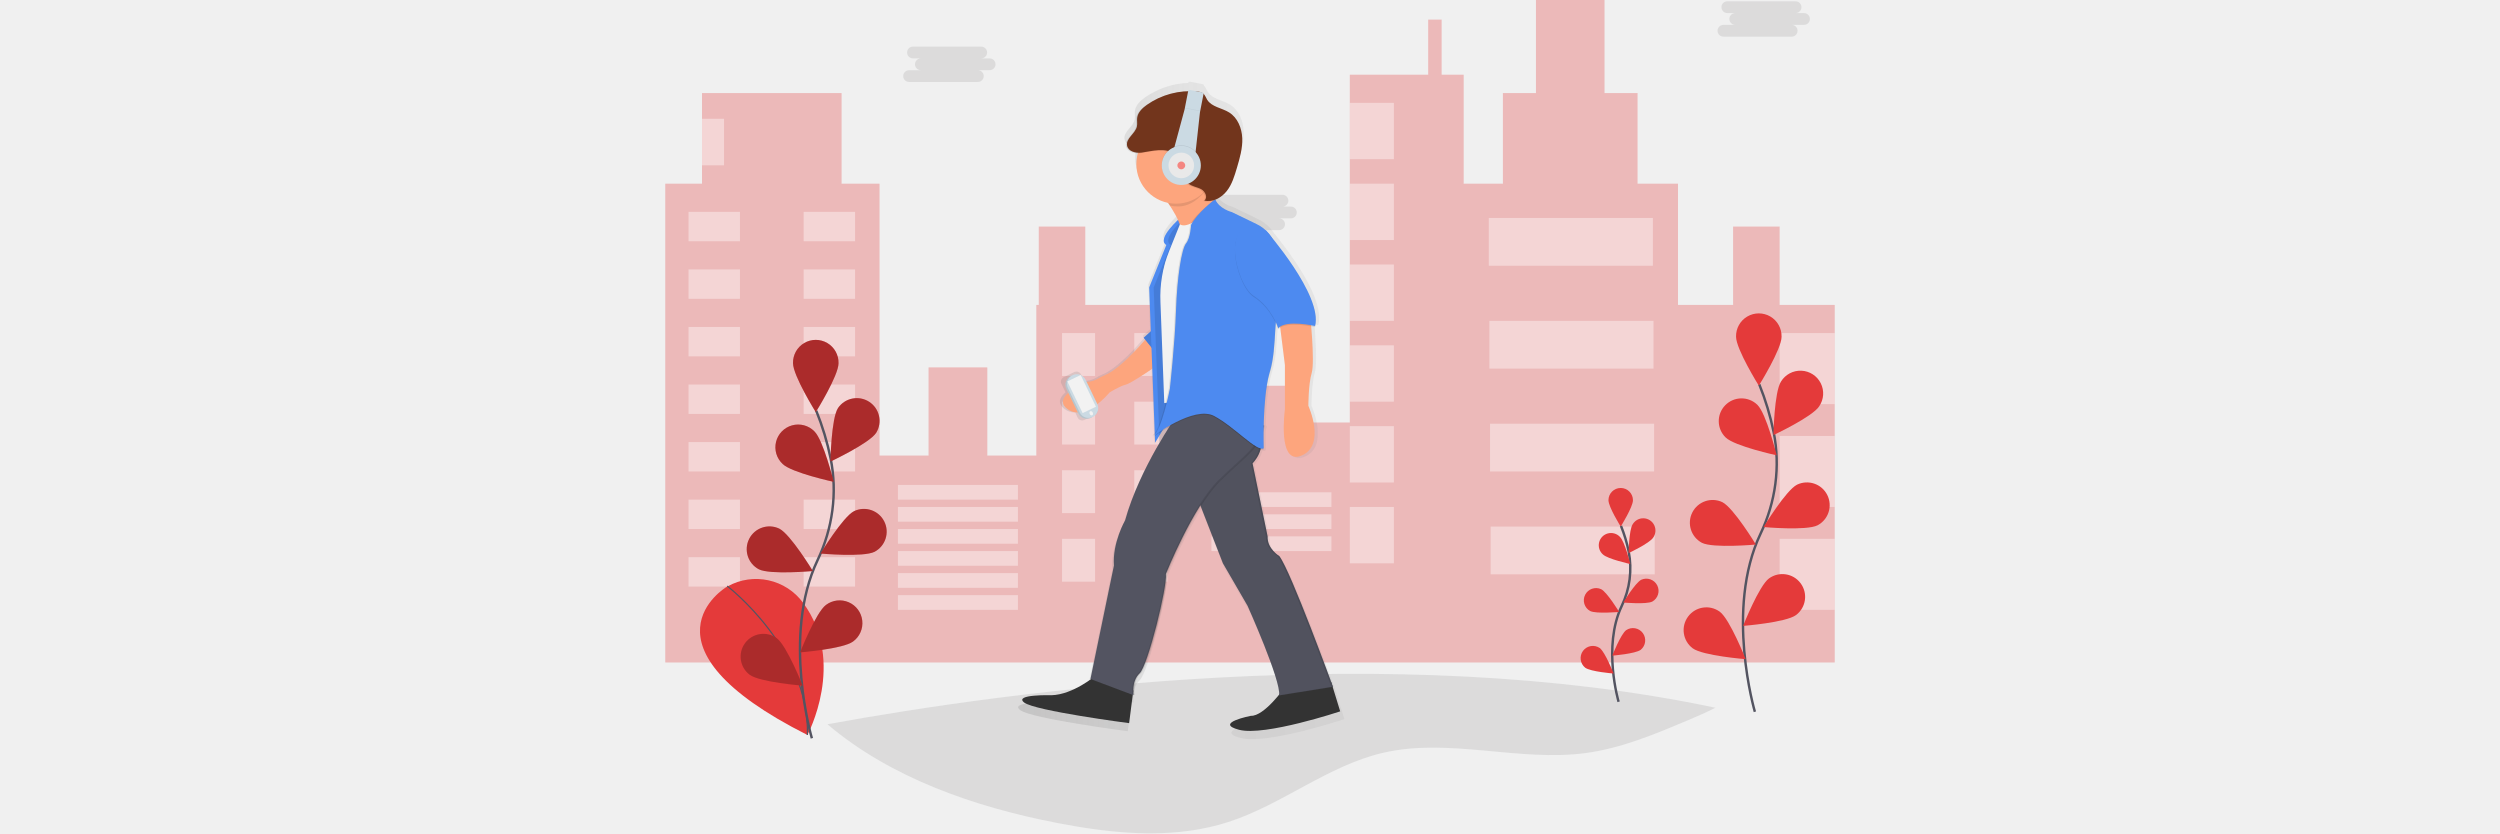
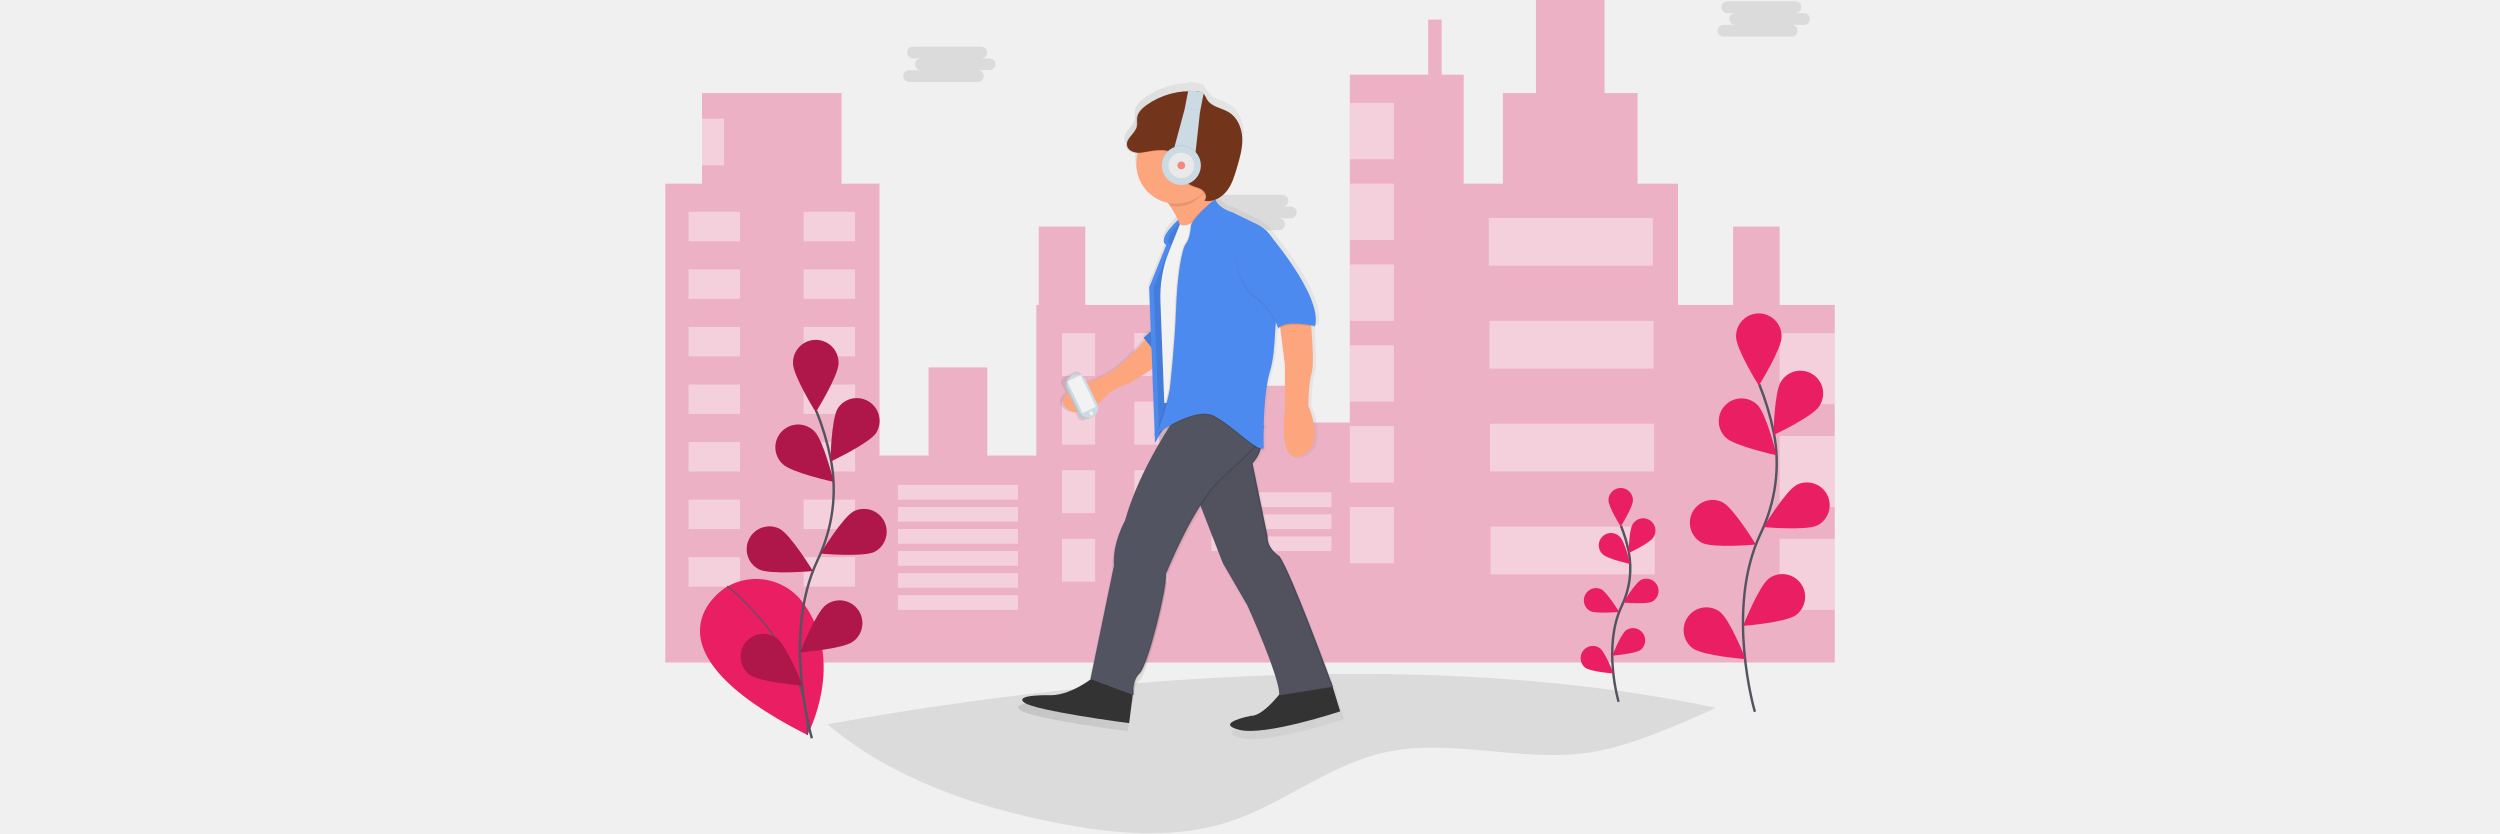
<svg xmlns="http://www.w3.org/2000/svg" xmlns:xlink="http://www.w3.org/1999/xlink" id="a1e1094a-0c8c-49ef-9e46-7b691cb0c375" data-name="Layer 1" width="150" height="50" viewBox="0 0 955 680.5">
  <defs>
    <linearGradient id="24f03e8c-5c7e-4fae-8483-b5d808403054" x1="410.65" y1="444.9" x2="677" y2="444.9" gradientUnits="userSpaceOnUse">
      <stop offset="0" stop-color="gray" stop-opacity="0.25" />
      <stop offset="0.54" stop-color="gray" stop-opacity="0.12" />
      <stop offset="1" stop-color="gray" stop-opacity="0.1" />
    </linearGradient>
    <linearGradient id="00c9c3cb-352a-4ad1-9ec3-c89fe8d1d33c" x1="518.88" y1="466.38" x2="520.07" y2="466.38" xlink:href="#24f03e8c-5c7e-4fae-8483-b5d808403054" />
    <linearGradient id="120917fe-dde0-4ef5-b791-4b8cdc7eaea0" x1="519.81" y1="467.31" x2="521.01" y2="467.31" xlink:href="#24f03e8c-5c7e-4fae-8483-b5d808403054" />
    <linearGradient id="d6588c0b-28b1-4044-81f0-862b52dadcf0" x1="519.81" y1="466.38" x2="521.01" y2="466.38" xlink:href="#24f03e8c-5c7e-4fae-8483-b5d808403054" />
  </defs>
  <path d="M-10.73,747.34" transform="translate(-122.5 -109.75)" fill="none" stroke="#535461" stroke-miterlimit="10" stroke-width="2" />
  <path d="M980.07,687.7c-7.12,3.67-14.58,6.84-21.94,10-27.19,11.48-54.79,23.06-84,27C819.27,732,762.66,712,708.76,724.48c-45.15,10.42-82.49,42.35-126.6,56.57-20.51,6.61-41.85,9.2-63.38,9.2H516q-4-.05-7.94-.2c-21.83-.82-43.75-4.05-65.15-8.18-67.57-13-136.34-36.83-188-80.7C405.33,673.69,715.18,631.51,980.07,687.7Z" transform="translate(-122.5 -109.75)" fill="#252223" opacity="0.1" />
-   <polygon points="910 249 910 185 872 185 872 249 827 249 827 150 794 150 794 76 767 76 767 0 711 0 711 76 684 76 684 150 652 150 652 61 634 61 634 16 623 16 623 61 559 61 559 345 510 345 510 315 480 315 480 345 431 345 431 249 343 249 343 185 305 185 305 249 303 249 303 372 263 372 263 300 215 300 215 372 175 372 175 150 144 150 144 76 30 76 30 150 0 150 0 541 175 541 303 541 431 541 559 541 652 541 827 541 955 541 955 249 910 249" fill="#E43A3A" opacity="0.3" />
+   <polygon points="910 249 910 185 872 185 872 249 827 249 827 150 794 150 794 76 767 76 767 0 711 0 711 76 684 76 684 150 652 150 652 61 634 61 634 16 623 16 623 61 559 61 559 345 510 345 510 315 480 315 480 345 431 345 431 249 343 249 343 185 305 185 305 249 303 249 303 372 263 372 263 300 215 300 215 372 175 372 175 150 144 150 144 76 30 76 30 150 0 150 0 541 175 541 303 541 431 541 559 541 652 541 827 541 955 541 955 249 910 249" fill="#E91E63" opacity="0.3" />
  <rect x="19" y="173" width="42" height="24" fill="#fff" opacity="0.4" />
  <rect x="235.5" y="282.75" width="42" height="24" transform="translate(390.5 479.75) rotate(-180)" fill="#fff" opacity="0.4" />
  <rect x="19" y="220" width="42" height="24" fill="#fff" opacity="0.4" />
  <rect x="235.5" y="329.75" width="42" height="24" transform="translate(390.5 573.75) rotate(-180)" fill="#fff" opacity="0.4" />
  <rect x="19" y="267" width="42" height="24" fill="#fff" opacity="0.4" />
  <rect x="235.5" y="376.75" width="42" height="24" transform="translate(390.5 667.75) rotate(-180)" fill="#fff" opacity="0.4" />
  <rect x="19" y="314" width="42" height="24" fill="#fff" opacity="0.4" />
  <rect x="235.5" y="423.75" width="42" height="24" transform="translate(390.5 761.75) rotate(-180)" fill="#fff" opacity="0.4" />
  <rect x="19" y="361" width="42" height="24" fill="#fff" opacity="0.4" />
  <rect x="235.5" y="470.75" width="42" height="24" transform="translate(390.5 855.75) rotate(-180)" fill="#fff" opacity="0.4" />
  <rect x="19" y="408" width="42" height="24" fill="#fff" opacity="0.4" />
  <rect x="235.5" y="517.75" width="42" height="24" transform="translate(390.5 949.75) rotate(-180)" fill="#fff" opacity="0.4" />
  <rect x="19" y="455" width="42" height="24" fill="#fff" opacity="0.4" />
  <rect x="235.5" y="564.75" width="42" height="24" transform="translate(390.5 1043.75) rotate(-180)" fill="#fff" opacity="0.4" />
  <rect x="190" y="396" width="98" height="12" fill="#fff" opacity="0.4" />
  <rect x="190" y="414" width="98" height="12" fill="#fff" opacity="0.4" />
  <rect x="190" y="432" width="98" height="12" fill="#fff" opacity="0.4" />
  <rect x="446" y="402" width="98" height="12" fill="#fff" opacity="0.4" />
  <rect x="446" y="420" width="98" height="12" fill="#fff" opacity="0.4" />
  <rect x="446" y="438" width="98" height="12" fill="#fff" opacity="0.4" />
  <rect x="190" y="450" width="98" height="12" fill="#fff" opacity="0.4" />
  <rect x="190" y="468" width="98" height="12" fill="#fff" opacity="0.4" />
  <rect x="190" y="486" width="98" height="12" fill="#fff" opacity="0.4" />
  <rect x="324" y="272" width="27" height="35" fill="#fff" opacity="0.4" />
  <rect x="505.5" y="381.75" width="27" height="35" transform="translate(915.5 688.75) rotate(-180)" fill="#fff" opacity="0.4" />
  <rect x="324" y="328" width="27" height="35" fill="#fff" opacity="0.4" />
  <rect x="505.5" y="437.75" width="27" height="35" transform="translate(915.5 800.75) rotate(-180)" fill="#fff" opacity="0.4" />
  <rect x="324" y="384" width="27" height="35" fill="#fff" opacity="0.4" />
  <rect x="505.5" y="493.75" width="27" height="35" transform="translate(915.5 912.75) rotate(-180)" fill="#fff" opacity="0.4" />
  <rect x="324" y="440" width="27" height="35" fill="#fff" opacity="0.4" />
  <rect x="505.5" y="549.75" width="27" height="35" transform="translate(915.5 1024.75) rotate(-180)" fill="#fff" opacity="0.4" />
  <rect x="559" y="84" width="36" height="46" fill="#fff" opacity="0.4" />
  <rect x="559" y="150" width="36" height="46" fill="#fff" opacity="0.4" />
  <rect x="559" y="216" width="36" height="46" fill="#fff" opacity="0.4" />
  <rect x="559" y="282" width="36" height="46" fill="#fff" opacity="0.4" />
  <rect x="559" y="348" width="36" height="46" fill="#fff" opacity="0.4" />
  <rect x="559" y="414" width="36" height="46" fill="#fff" opacity="0.4" />
  <rect x="672.5" y="178" width="134" height="39" fill="#fff" opacity="0.4" />
  <rect x="673" y="262" width="134" height="39" fill="#fff" opacity="0.4" />
  <rect x="673.5" y="346" width="134" height="39" fill="#fff" opacity="0.4" />
  <rect x="674" y="430" width="134" height="39" fill="#fff" opacity="0.4" />
  <rect x="30" y="97" width="18" height="38" fill="#fff" opacity="0.4" />
  <rect x="910" y="272" width="45" height="58" fill="#fff" opacity="0.4" />
  <rect x="910" y="356" width="45" height="58" fill="#fff" opacity="0.4" />
  <rect x="910" y="440" width="45" height="58" fill="#fff" opacity="0.4" />
-   <path d="M172.17,589.3S93.44,636.8,238.57,709.93c0,0,32-59.36-3.38-107.76a47.66,47.66,0,0,0-61.83-13.55Z" transform="translate(-122.5 -109.75)" fill="#E43A3A" />
+   <path d="M172.17,589.3S93.44,636.8,238.57,709.93c0,0,32-59.36-3.38-107.76a47.66,47.66,0,0,0-61.83-13.55Z" transform="translate(-122.5 -109.75)" fill="#E91E63" />
  <path d="M173.08,588.3s67.37,51.55,65.49,121.63" transform="translate(-122.5 -109.75)" fill="none" stroke="#535461" stroke-miterlimit="10" />
  <path d="M242.23,712.63s-24.67-83.76,4.63-145.41c12.3-25.87,16.38-54.92,10.7-83a222.5,222.5,0,0,0-11.75-39" transform="translate(-122.5 -109.75)" fill="none" stroke="#535461" stroke-miterlimit="10" stroke-width="2" />
-   <path d="M264,406.31c0,10.27-18.59,40-18.59,40s-18.59-29.77-18.59-40a18.59,18.59,0,1,1,37.17,0Z" transform="translate(-122.5 -109.75)" fill="#E43A3A" />
-   <path d="M294.76,463.17c-5.58,8.62-37.36,23.5-37.36,23.5s.58-35.09,6.16-43.71a18.59,18.59,0,0,1,31.2,20.2Z" transform="translate(-122.5 -109.75)" fill="#E43A3A" />
-   <path d="M293.41,560.34c-9.17,4.62-44.11,1.43-44.11,1.43s18.21-30,27.38-34.62a18.59,18.59,0,0,1,16.74,33.19Z" transform="translate(-122.5 -109.75)" fill="#E43A3A" />
-   <path d="M275.84,633.63c-8.25,6.1-43.24,8.86-43.24,8.86s12.88-32.64,21.13-38.75a18.59,18.59,0,1,1,22.11,29.89Z" transform="translate(-122.5 -109.75)" fill="#E43A3A" />
-   <path d="M218.37,488.66c7.36,7.15,41.67,14.56,41.67,14.56s-8.4-34.07-15.76-41.23a18.59,18.59,0,1,0-25.9,26.66Z" transform="translate(-122.5 -109.75)" fill="#E43A3A" />
-   <path d="M198.91,574.63c9.17,4.62,44.11,1.43,44.11,1.43s-18.21-30-27.38-34.62a18.59,18.59,0,0,0-16.74,33.19Z" transform="translate(-122.5 -109.75)" fill="#E43A3A" />
-   <path d="M191.46,660.79c8.25,6.1,43.24,8.86,43.24,8.86S221.82,637,213.56,630.9a18.59,18.59,0,0,0-22.11,29.89Z" transform="translate(-122.5 -109.75)" fill="#E43A3A" />
+   <path d="M264,406.31c0,10.27-18.59,40-18.59,40s-18.59-29.77-18.59-40a18.59,18.59,0,1,1,37.17,0Z" transform="translate(-122.5 -109.75)" fill="#E91E63" />
+   <path d="M294.76,463.17c-5.58,8.62-37.36,23.5-37.36,23.5s.58-35.09,6.16-43.71a18.59,18.59,0,0,1,31.2,20.2Z" transform="translate(-122.5 -109.75)" fill="#E91E63" />
+   <path d="M293.41,560.34c-9.17,4.62-44.11,1.43-44.11,1.43s18.21-30,27.38-34.62a18.59,18.59,0,0,1,16.74,33.19Z" transform="translate(-122.5 -109.75)" fill="#E91E63" />
+   <path d="M275.84,633.63c-8.25,6.1-43.24,8.86-43.24,8.86s12.88-32.64,21.13-38.75a18.59,18.59,0,1,1,22.11,29.89Z" transform="translate(-122.5 -109.75)" fill="#E91E63" />
+   <path d="M218.37,488.66c7.36,7.15,41.67,14.56,41.67,14.56s-8.4-34.07-15.76-41.23a18.59,18.59,0,1,0-25.9,26.66Z" transform="translate(-122.5 -109.75)" fill="#E91E63" />
+   <path d="M198.91,574.63c9.17,4.62,44.11,1.43,44.11,1.43s-18.21-30-27.38-34.62a18.59,18.59,0,0,0-16.74,33.19Z" transform="translate(-122.5 -109.75)" fill="#E91E63" />
+   <path d="M191.46,660.79c8.25,6.1,43.24,8.86,43.24,8.86S221.82,637,213.56,630.9a18.59,18.59,0,0,0-22.11,29.89Z" transform="translate(-122.5 -109.75)" fill="#E91E63" />
  <path d="M264,406.31c0,10.27-18.59,40-18.59,40s-18.59-29.77-18.59-40a18.59,18.59,0,1,1,37.17,0Z" transform="translate(-122.5 -109.75)" opacity="0.25" />
  <path d="M294.76,463.17c-5.58,8.62-37.36,23.5-37.36,23.5s.58-35.09,6.16-43.71a18.59,18.59,0,0,1,31.2,20.2Z" transform="translate(-122.5 -109.75)" opacity="0.25" />
  <path d="M293.41,560.34c-9.17,4.62-44.11,1.43-44.11,1.43s18.21-30,27.38-34.62a18.59,18.59,0,0,1,16.74,33.19Z" transform="translate(-122.5 -109.75)" opacity="0.25" />
  <path d="M275.84,633.63c-8.25,6.1-43.24,8.86-43.24,8.86s12.88-32.64,21.13-38.75a18.59,18.59,0,1,1,22.11,29.89Z" transform="translate(-122.5 -109.75)" opacity="0.25" />
  <path d="M218.37,488.66c7.36,7.15,41.67,14.56,41.67,14.56s-8.4-34.07-15.76-41.23a18.59,18.59,0,1,0-25.9,26.66Z" transform="translate(-122.5 -109.75)" opacity="0.25" />
  <path d="M198.91,574.63c9.17,4.62,44.11,1.43,44.11,1.43s-18.21-30-27.38-34.62a18.59,18.59,0,0,0-16.74,33.19Z" transform="translate(-122.5 -109.75)" opacity="0.25" />
  <path d="M191.46,660.79c8.25,6.1,43.24,8.86,43.24,8.86S221.82,637,213.56,630.9a18.59,18.59,0,0,0-22.11,29.89Z" transform="translate(-122.5 -109.75)" opacity="0.25" />
  <path d="M1012.28,691s-24.67-83.76,4.63-145.41c12.3-25.87,16.38-54.92,10.7-83a222.5,222.5,0,0,0-11.75-39" transform="translate(-122.5 -109.75)" fill="none" stroke="#535461" stroke-miterlimit="10" stroke-width="2" />
-   <path d="M1034.09,384.68c0,10.27-18.59,40-18.59,40s-18.59-29.77-18.59-40a18.59,18.59,0,1,1,37.17,0Z" transform="translate(-122.5 -109.75)" fill="#E43A3A" />
-   <path d="M1064.81,441.54c-5.58,8.62-37.36,23.5-37.36,23.5s.58-35.09,6.16-43.71a18.59,18.59,0,1,1,31.2,20.2Z" transform="translate(-122.5 -109.75)" fill="#E43A3A" />
-   <path d="M1063.47,538.71c-9.17,4.62-44.11,1.43-44.11,1.43s18.21-30,27.38-34.62a18.59,18.59,0,0,1,16.74,33.19Z" transform="translate(-122.5 -109.75)" fill="#E43A3A" />
-   <path d="M1045.9,612c-8.25,6.1-43.24,8.86-43.24,8.86s12.88-32.64,21.13-38.75A18.59,18.59,0,0,1,1045.9,612Z" transform="translate(-122.5 -109.75)" fill="#E43A3A" />
-   <path d="M988.42,467c7.36,7.15,41.67,14.56,41.67,14.56s-8.4-34.07-15.76-41.23A18.59,18.59,0,0,0,988.42,467Z" transform="translate(-122.5 -109.75)" fill="#E43A3A" />
-   <path d="M969,553c9.17,4.62,44.11,1.43,44.11,1.43s-18.21-30-27.38-34.62A18.59,18.59,0,0,0,969,553Z" transform="translate(-122.5 -109.75)" fill="#E43A3A" />
-   <path d="M961.51,639.16c8.25,6.1,43.24,8.86,43.24,8.86s-12.88-32.64-21.13-38.75a18.59,18.59,0,0,0-22.11,29.89Z" transform="translate(-122.5 -109.75)" fill="#E43A3A" />
+   <path d="M1034.09,384.68c0,10.27-18.59,40-18.59,40s-18.59-29.77-18.59-40a18.59,18.59,0,1,1,37.17,0Z" transform="translate(-122.5 -109.75)" fill="#E91E63" />
+   <path d="M1064.81,441.54c-5.58,8.62-37.36,23.5-37.36,23.5s.58-35.09,6.16-43.71a18.59,18.59,0,1,1,31.2,20.2Z" transform="translate(-122.5 -109.75)" fill="#E91E63" />
+   <path d="M1063.47,538.71c-9.17,4.62-44.11,1.43-44.11,1.43s18.21-30,27.38-34.62a18.59,18.59,0,0,1,16.74,33.19Z" transform="translate(-122.5 -109.75)" fill="#E91E63" />
+   <path d="M1045.9,612c-8.25,6.1-43.24,8.86-43.24,8.86s12.88-32.64,21.13-38.75A18.59,18.59,0,0,1,1045.9,612Z" transform="translate(-122.5 -109.75)" fill="#E91E63" />
+   <path d="M988.42,467c7.36,7.15,41.67,14.56,41.67,14.56s-8.4-34.07-15.76-41.23A18.59,18.59,0,0,0,988.42,467Z" transform="translate(-122.5 -109.75)" fill="#E91E63" />
+   <path d="M969,553c9.17,4.62,44.11,1.43,44.11,1.43s-18.21-30-27.38-34.62A18.59,18.59,0,0,0,969,553Z" transform="translate(-122.5 -109.75)" fill="#E91E63" />
+   <path d="M961.51,639.16c8.25,6.1,43.24,8.86,43.24,8.86s-12.88-32.64-21.13-38.75a18.59,18.59,0,0,0-22.11,29.89Z" transform="translate(-122.5 -109.75)" fill="#E91E63" />
  <path d="M901,682.85s-13.26-45,2.49-78.14a71.09,71.09,0,0,0,5.75-44.6,119.57,119.57,0,0,0-6.31-20.93" transform="translate(-122.5 -109.75)" fill="none" stroke="#535461" stroke-miterlimit="10" stroke-width="2" />
-   <path d="M912.72,518.23c0,5.52-10,21.51-10,21.51s-10-16-10-21.51a10,10,0,0,1,20,0Z" transform="translate(-122.5 -109.75)" fill="#E43A3A" />
-   <path d="M929.23,548.79c-3,4.63-20.08,12.63-20.08,12.63s.31-18.86,3.31-23.49a10,10,0,1,1,16.77,10.86Z" transform="translate(-122.5 -109.75)" fill="#E43A3A" />
-   <path d="M928.51,601c-4.93,2.48-23.71.77-23.71.77s9.79-16.12,14.71-18.6a10,10,0,0,1,9,17.84Z" transform="translate(-122.5 -109.75)" fill="#E43A3A" />
-   <path d="M919.06,640.39c-4.44,3.28-23.24,4.76-23.24,4.76s6.92-17.54,11.36-20.82a10,10,0,0,1,11.88,16.06Z" transform="translate(-122.5 -109.75)" fill="#E43A3A" />
-   <path d="M888.18,562.49c4,3.84,22.39,7.83,22.39,7.83s-4.51-18.31-8.47-22.15a10,10,0,1,0-13.92,14.33Z" transform="translate(-122.5 -109.75)" fill="#E43A3A" />
-   <path d="M877.72,608.69c4.93,2.48,23.71.77,23.71.77s-9.79-16.12-14.71-18.6a10,10,0,0,0-9,17.84Z" transform="translate(-122.5 -109.75)" fill="#E43A3A" />
-   <path d="M873.72,655c4.44,3.28,23.24,4.76,23.24,4.76S890,642.21,885.6,638.93A10,10,0,0,0,873.72,655Z" transform="translate(-122.5 -109.75)" fill="#E43A3A" />
+   <path d="M912.72,518.23c0,5.52-10,21.51-10,21.51s-10-16-10-21.51a10,10,0,0,1,20,0Z" transform="translate(-122.5 -109.75)" fill="#E91E63" />
+   <path d="M929.23,548.79c-3,4.63-20.08,12.63-20.08,12.63s.31-18.86,3.31-23.49a10,10,0,1,1,16.77,10.86Z" transform="translate(-122.5 -109.75)" fill="#E91E63" />
+   <path d="M928.51,601c-4.93,2.48-23.71.77-23.71.77s9.79-16.12,14.71-18.6a10,10,0,0,1,9,17.84Z" transform="translate(-122.5 -109.75)" fill="#E91E63" />
+   <path d="M919.06,640.39c-4.44,3.28-23.24,4.76-23.24,4.76s6.92-17.54,11.36-20.82a10,10,0,0,1,11.88,16.06Z" transform="translate(-122.5 -109.75)" fill="#E91E63" />
+   <path d="M888.18,562.49c4,3.84,22.39,7.83,22.39,7.83s-4.51-18.31-8.47-22.15a10,10,0,1,0-13.92,14.33Z" transform="translate(-122.5 -109.75)" fill="#E91E63" />
+   <path d="M877.72,608.69c4.93,2.48,23.71.77,23.71.77s-9.79-16.12-14.71-18.6a10,10,0,0,0-9,17.84Z" transform="translate(-122.5 -109.75)" fill="#E91E63" />
+   <path d="M873.72,655c4.44,3.28,23.24,4.76,23.24,4.76S890,642.21,885.6,638.93A10,10,0,0,0,873.72,655Z" transform="translate(-122.5 -109.75)" fill="#E91E63" />
  <path d="M387.18,157.43H380.3a4.82,4.82,0,1,0,0-9.63H324.57a4.82,4.82,0,0,0,0,9.63h6.88a4.82,4.82,0,1,0,0,9.63h-9.63a4.82,4.82,0,1,0,0,9.63h55.73a4.82,4.82,0,1,0,0-9.63h9.63a4.82,4.82,0,1,0,0-9.63Z" transform="translate(-122.5 -109.75)" fill="#252223" opacity="0.1" />
  <path d="M633.18,278.43H626.3a4.82,4.82,0,1,0,0-9.63H570.57a4.82,4.82,0,0,0,0,9.63h6.88a4.82,4.82,0,1,0,0,9.63h-9.63a4.82,4.82,0,1,0,0,9.63h55.73a4.82,4.82,0,1,0,0-9.63h9.63a4.82,4.82,0,1,0,0-9.63Z" transform="translate(-122.5 -109.75)" fill="#252223" opacity="0.1" />
  <path d="M1052.18,120.43h-6.88a4.82,4.82,0,1,0,0-9.63H989.57a4.82,4.82,0,0,0,0,9.63h6.88a4.82,4.82,0,1,0,0,9.63h-9.63a4.82,4.82,0,1,0,0,9.63h55.73a4.82,4.82,0,0,0,0-9.63h9.63a4.82,4.82,0,1,0,0-9.63Z" transform="translate(-122.5 -109.75)" fill="#252223" opacity="0.1" />
  <path d="M670.7,676.43l.22,0S635.83,580,626,566.93c0,0-10.29-6.08-9.82-16.37l-12.63-61.28s.19-.19.51-.54l.27-.3.31-.36a29.35,29.35,0,0,0,4.19-6.59l.2-.46a25.27,25.27,0,0,0,1.18-3.31,3.49,3.49,0,0,0,2.69-.14s0-.33,0-.92h0s-.12-3.63-.13-9.31c0-1.58,0-3.3,0-5.13.39-1.41.72-2.89,1-4.47l-.51-.24,0-.23-.43-.2c.35-13.45,1.49-30.64,4.78-42.35q.17-.62.36-1.23c3.89-12.79,4-28.4,5-41.6a42.42,42.42,0,0,1,2,5.11,7.81,7.81,0,0,1,1.69-1.43l3.92,31.37v37s-6.55,47.72,14,38.83,5.61-41.64,5.61-41.64,0-18.24,2.81-27.6c1.85-6.16.66-26.08-.38-39,2,.35,3.18.63,3.18.63a21.88,21.88,0,0,0,.61-5.73c.43-21.57-26.17-56.32-37-69.58a31.09,31.09,0,0,0-12.49-11l-20.81-10.08s-9.83-2.4-13.66-10c0-.13-.07-.26-.1-.39q.65-.29,1.28-.63a23.06,23.06,0,0,0,8.14-6.54c4.43-5.63,6.55-12.68,8.57-19.55,2.38-8.08,4.78-16.33,4.46-24.75s-3.86-17.17-11-21.64c-6.1-3.82-14.61-4.54-18.4-10.66-1-1.65-1.64-3.61-3-4.94a1.14,1.14,0,0,0-.92-1.18L551,176.44a1.14,1.14,0,0,0-1.34.9l0,.15a63.38,63.38,0,0,0-26.93,6.84,61.28,61.28,0,0,0-8.52,5c-3.85,2.72-7.64,6.33-8.19,11-.27,2.33.29,4.72-.18,7-1.27,6.11-9.46,10.09-8.26,16.22.81,4.16,5.52,5.95,9.93,6a33.22,33.22,0,0,0,25.25,41.48,95.94,95.94,0,0,1,8.4,14.3c-5.39,5.12-16.68,17-9.76,21L517,341.91l1.4,36.67L512.33,384l1.33,1.66c-6.8,7.92-22.54,25.23-34.05,29.84a35.58,35.58,0,0,0-4.8,2.36,19.37,19.37,0,0,1-6.89,2.7,19,19,0,0,0-3.16.62l-2.75-5.7a4.1,4.1,0,0,0-5.48-1.91l-1.69.81h0l-4,1.93-1.67.81h0l-1.26.61A4.1,4.1,0,0,0,446,423.2l3.33,6.9c-4.73,4.17-7.05,9.15-.6,13.79a14,14,0,0,0,8.55,2.7l2,4.19a4.1,4.1,0,0,0,5.48,1.91l2.93-1.42,5.68-2.74a4.1,4.1,0,0,0,1.91-5.48l-1.66-3.45a67.68,67.68,0,0,0,10.16-9.75s8.54-5.35,13.57-6.55c3.33-.79,15-8.46,22.24-13.32l2.06,54a11.46,11.46,0,0,1-1.58,1.94l1.61-1.14,0,.4a8.91,8.91,0,0,1-.69.74l.7-.5,0,.65a9,9,0,0,1-.73.78l.74-.52L522,472l3.52-5.84.22,5.84.82-1.36c-9.88,16.79-22.75,41.51-29.63,66.38,0,0-10.76,18.71-9.36,37.89l-19.65,95,.38.14c-6.4,4.62-19.89,13.09-33.12,13.43,0,0-31.81-.94-22.92,6.08s87.95,17.31,87.95,17.31l3-23.65.7.26s0-.13,0-.37l1,.37S503,671.72,510,665.17s23.39-73,22-83.27c0,0,12.56-31.39,28.28-56.42L578.76,573l20.58,35.55s27.38,60.88,26.5,74.44c-5.75,7-16,18-23.69,17.71,0,0-31.34,6.08-9.82,11.7S677,697,677,697Zm-137-217.66.19-.11c-1,1.51-2,3.18-3.14,5Z" transform="translate(-122.5 -109.75)" fill="url(#24f03e8c-5c7e-4fae-8483-b5d808403054)" />
  <path d="M520.07,465.94c-.77.56-1.19.87-1.19.87A5.07,5.07,0,0,0,520.07,465.94Z" transform="translate(-122.5 -109.75)" fill="url(#00c9c3cb-352a-4ad1-9ec3-c89fe8d1d33c)" />
  <path d="M521,466.88c-.77.56-1.19.87-1.19.87A5.07,5.07,0,0,0,521,466.88Z" transform="translate(-122.5 -109.75)" fill="url(#120917fe-dde0-4ef5-b791-4b8cdc7eaea0)" />
  <path d="M521,465.94c-.77.56-1.19.87-1.19.87A5.07,5.07,0,0,0,521,465.94Z" transform="translate(-122.5 -109.75)" fill="url(#d6588c0b-28b1-4044-81f0-862b52dadcf0)" />
  <path d="M628.05,671.5s-16.42,23.26-27.37,22.8c0,0-30.56,5.93-9.58,11.4s82.55-15.05,82.55-15.05l-7.32-23.85Z" transform="translate(-122.5 -109.75)" fill="#333" />
  <path d="M554.62,510l23.26,59.75L598,604.46s27.59,61.34,25.77,73.2l44-7.07s-34.21-94-43.78-106.72c0,0-10-5.93-9.58-16l-12.31-59.75s12-11.56,5.28-26q-.51-1.11-1.18-2.24C597,444.37,562.38,453,562.38,453Z" transform="translate(-122.5 -109.75)" fill="#535461" />
  <path d="M554.62,510l23.26,59.75L598,604.46s27.59,61.34,25.77,73.2l44-7.07s-34.21-94-43.78-106.72c0,0-10-5.93-9.58-16l-12.31-59.75s12-11.56,5.28-26q-.51-1.11-1.18-2.24C597,444.37,562.38,453,562.38,453Z" transform="translate(-122.5 -109.75)" opacity="0.03" />
  <g opacity="0.1">
    <path d="M623.95,563.87s-10-5.93-9.58-16l-12.31-59.75s12-11.56,5.28-26q-.51-1.11-1.18-2.24c-4.42-7.52-14.86-9.36-24.43-9.25,9.18.08,18.84,2.09,23.06,9.25q.67,1.13,1.18,2.24c6.69,14.48-5.28,26-5.28,26L613,547.9c-.46,10,9.58,16,9.58,16,9.58,12.77,43.78,106.72,43.78,106.72l-42.62,6.85c0,.07,0,.15,0,.22l44-7.07S633.53,576.64,623.95,563.87Z" transform="translate(-122.5 -109.75)" />
  </g>
  <path d="M473.9,661.47s-18.24,15.51-36,16c0,0-31-.91-22.35,5.93s85.74,16.88,85.74,16.88l3.43-26.69Z" transform="translate(-122.5 -109.75)" fill="#333" />
  <g opacity="0.1">
    <path d="M540.94,449.39s-30.1,42.42-42,85.29c0,0-10.49,18.24-9.12,36.94L470.7,664.21l35.12,13.23s-1.82-11.4,5-17.79,22.8-71.15,21.44-81.18c0,0,21.89-54.73,43.78-76.17s32.79-26.38,36-44.89C612.06,457.41,560.55,432.51,540.94,449.39Z" transform="translate(-122.5 -109.75)" />
  </g>
  <path d="M540,449.39s-30.1,42.42-42,85.29c0,0-10.49,18.24-9.12,36.94l-19.16,92.59,35.12,13.23s-1.82-11.4,5-17.79,22.8-71.15,21.44-81.18c0,0,21.89-54.73,43.78-76.17s32.79-26.38,36-44.89C611.15,457.41,559.64,432.51,540,449.39Z" transform="translate(-122.5 -109.75)" fill="#535461" />
  <g opacity="0.1">
    <path d="M559.47,443.07c22.61.27,50.77,13.88,50.77,13.88-3.22,18.51-14.11,23.45-36,44.89S530.45,578,530.45,578c1.37,10-14.59,74.8-21.44,81.18-6,5.56-5.34,14.91-5.09,17.25l1.44.54s-1.82-11.4,5-17.79S533.19,588,531.82,578c0,0,21.89-54.73,43.78-76.17s32.79-26.38,36-44.89C611.61,457,582.29,442.79,559.47,443.07Z" transform="translate(-122.5 -109.75)" />
  </g>
  <path d="M517.68,383.26s-21.77,27.11-36.46,33a34.69,34.69,0,0,0-4.68,2.3,18.89,18.89,0,0,1-6.72,2.63,16.47,16.47,0,0,0-5.09,1.34c-7.64,3.52-25.26,13-13.63,21.4,14.59,10.49,34.21-13.68,34.21-13.68s8.33-5.22,13.23-6.39S525.89,407,525.89,407Z" transform="translate(-122.5 -109.75)" fill="#fda57d" />
  <polygon points="399.28 268.03 390.62 275.79 403.39 291.75 399.28 268.03" fill="#4d8af0" />
  <g opacity="0.1">
    <polygon points="399.28 268.03 390.62 275.79 403.39 291.75 399.28 268.03" />
  </g>
  <path d="M543.74,287s-20.76,17.79-12.07,22.8l-14,34.66,4.83,126.79,19.79-32.84-13.52-71.15s-3.86-42.42,7.24-52.45l10.62-21Z" transform="translate(-122.5 -109.75)" fill="#4d8af0" />
  <g opacity="0.1">
    <path d="M547.39,287s-20.76,17.79-12.07,22.8l-14,34.66,4.83,126.79,19.79-32.84-13.52-71.15s-3.86-42.42,7.24-52.45l10.62-21Z" transform="translate(-122.5 -109.75)" />
  </g>
  <path d="M527.71,268.32s16.88,20.52,16.42,32.38,31.93-20.52,31.93-20.52-12.31-15.05-9.12-31S527.71,268.32,527.71,268.32Z" transform="translate(-122.5 -109.75)" fill="#fda57d" />
  <path d="M623.95,371.4l4.56,36.49v36s-6.39,46.52,13.68,37.86,5.47-40.59,5.47-40.59,0-17.79,2.74-26.91S649,365,649,365Z" transform="translate(-122.5 -109.75)" fill="#fda57d" />
  <path d="M561.46,285.2s-12.31,11.86-18.7,7.75L534,314.72a100,100,0,0,0-7.12,41.94L530,438.9l13.68-1.82,4.56-78,6.84-47.43Z" transform="translate(-122.5 -109.75)" fill="#f2f2f2" />
  <g opacity="0.1">
    <path d="M571.73,272.66S555.53,283.83,551,293.41c0,0-.46,10.49-4.1,15.05s-7.3,27.37-8.21,54.73-5,63.85-5,63.85-6.84,35.57-14.14,39.22c0,0,33.75-25.54,50.17-16.88s35.12,29.65,40.59,26.45c0,0-1.32-40,4.67-61.29q.17-.61.35-1.19c6.39-21,2.28-49.71,9.58-62,0,0,0-22.29-4.21-38.94a30.09,30.09,0,0,0-16.1-19.65l-20.28-9.82S573.55,281.32,571.73,272.66Z" transform="translate(-122.5 -109.75)" />
  </g>
  <g opacity="0.1">
    <path d="M571.73,272.66s-15.28,12.09-19.84,21.66c0,0-.46,10.49-4.1,15.05s-7.3,27.37-8.21,54.73-5,63.85-5,63.85-6.84,35.57-14.14,39.22c0,0,33.75-25.54,50.17-16.88s35.12,29.65,40.59,26.45c0,0-1.32-40,4.67-61.29q.17-.61.35-1.19c6.39-21,2.28-49.71,9.58-62,0,0,0-22.29-4.21-38.94a30.09,30.09,0,0,0-16.1-19.65l-20.28-9.82S573.55,281.32,571.73,272.66Z" transform="translate(-122.5 -109.75)" />
  </g>
  <path d="M571.5,272.43s-15.05,11.4-19.61,21c0,0-.46,10.49-4.1,15.05s-7.3,27.37-8.21,54.73-5,63.85-5,63.85-6.84,35.57-14.14,39.22c0,0,33.75-25.54,50.17-16.88S605.7,479,611.18,475.84c0,0-1.32-40,4.67-61.29q.17-.61.35-1.19c6.39-21,2.28-49.71,9.58-62,0,0,0-22.29-4.21-38.94a30.09,30.09,0,0,0-16.1-19.65l-20.28-9.82S574.92,280.41,571.5,272.43Z" transform="translate(-122.5 -109.75)" fill="#4d8af0" />
  <g opacity="0.1">
    <path d="M613.23,299.11s46.29,52.68,39.91,77.76c0,0-23.72-5.47-30.1,1.82,0,0-5-16.88-20.07-26.45S574,281.32,613.23,299.11Z" transform="translate(-122.5 -109.75)" />
  </g>
  <path d="M613.23,298.2s46.29,52.68,39.91,77.76c0,0-23.72-5.47-30.1,1.82,0,0-5-16.88-20.07-26.45S574,280.41,613.23,298.2Z" transform="translate(-122.5 -109.75)" fill="#4d8af0" />
  <g opacity="0.1">
    <path d="M568.08,259.43c-.72-3.68-.12-4,.68-8,3.19-16-39.22,19.16-39.22,19.16s2.36,2.87,5.29,7.09a32.52,32.52,0,0,0,6.57.67C553,278.36,562.35,268.57,568.08,259.43Z" transform="translate(-122.5 -109.75)" />
  </g>
  <circle cx="417.07" cy="133.94" r="32.38" fill="#fda57d" />
  <g opacity="0.1">
    <path d="M510.48,234.83c-4.77.64-10.85-1-11.77-5.67-1.16-6,6.82-9.85,8.06-15.81.46-2.24-.09-4.57.18-6.83.54-4.57,4.23-8.08,8-10.74a61.41,61.41,0,0,1,40.84-10.88,9.17,9.17,0,0,1,5.06,1.6c1.57,1.29,2.18,3.39,3.25,5.12,3.7,6,12,6.67,17.94,10.39,7,4.35,10.41,12.89,10.72,21.09s-2,16.25-4.35,24.13c-2,6.7-4,13.58-8.36,19.06s-11.49,9.32-18.28,7.67c3.11-2.24.85-7.44-2.52-9.27s-7.55-2.14-10.43-4.66-3.74-6.64-4.68-10.39c-1.18-4.73-2.9-9.53-6.35-13C531,229.89,518.79,233.71,510.48,234.83Z" transform="translate(-122.5 -109.75)" />
  </g>
  <path d="M511.39,234.38c-4.77.64-10.85-1-11.77-5.67-1.16-6,6.82-9.85,8.06-15.81.46-2.24-.09-4.57.18-6.83.54-4.57,4.23-8.08,8-10.74a61.41,61.41,0,0,1,40.84-10.88,9.17,9.17,0,0,1,5.06,1.6c1.57,1.29,2.18,3.39,3.25,5.12,3.7,6,12,6.67,17.94,10.39,7,4.35,10.41,12.89,10.72,21.09s-2,16.25-4.35,24.13c-2,6.7-4,13.58-8.36,19.06s-11.49,9.32-18.28,7.67c3.11-2.24.85-7.44-2.52-9.27s-7.55-2.14-10.43-4.66S546,252.94,545,249.19c-1.18-4.73-2.9-9.53-6.35-13C531.92,229.43,519.7,233.26,511.39,234.38Z" transform="translate(-122.5 -109.75)" fill="#72351c" />
  <path d="M559.12,201.52l2.93-15a1.11,1.11,0,0,0-.88-1.31l-10.35-2a1.11,1.11,0,0,0-1.31.88l-2.93,15-10,37.08,18.35,3.58Z" transform="translate(-122.5 -109.75)" fill="#cbdae3" />
  <g opacity="0.1">
    <circle cx="421.4" cy="134.63" r="15.96" />
  </g>
  <circle cx="421.4" cy="135.08" r="15.96" fill="#cbdae3" />
  <circle cx="421.4" cy="135.08" r="10.46" fill="#e9e9e9" />
  <circle cx="421.4" cy="135.08" r="3.19" fill="#f48681" />
  <rect x="546.68" y="198.95" width="12.77" height="0.46" transform="translate(-74.06 -212.08) rotate(11.05)" opacity="0.05" />
  <rect x="454.15" y="414.9" width="15.51" height="37.86" rx="7.75" ry="7.75" transform="translate(-265.09 133.94) rotate(-25.74)" fill="#cbdae3" />
  <g opacity="0.1">
    <rect x="454.15" y="414.9" width="15.51" height="37.86" rx="7.75" ry="7.75" transform="translate(-265.09 133.94) rotate(-25.74)" />
  </g>
  <rect x="455.36" y="414.2" width="15.96" height="37.86" rx="7.98" ry="7.98" transform="translate(-264.64 134.5) rotate(-25.74)" fill="#cbdae3" />
  <rect x="456.51" y="417.12" width="12.06" height="28.73" transform="translate(-264.01 133.99) rotate(-25.74)" fill="#f2f2f2" />
  <ellipse cx="470.38" cy="447.2" rx="1.37" ry="1.82" transform="translate(-270.06 138.96) rotate(-25.74)" fill="#f2f2f2" />
</svg>
